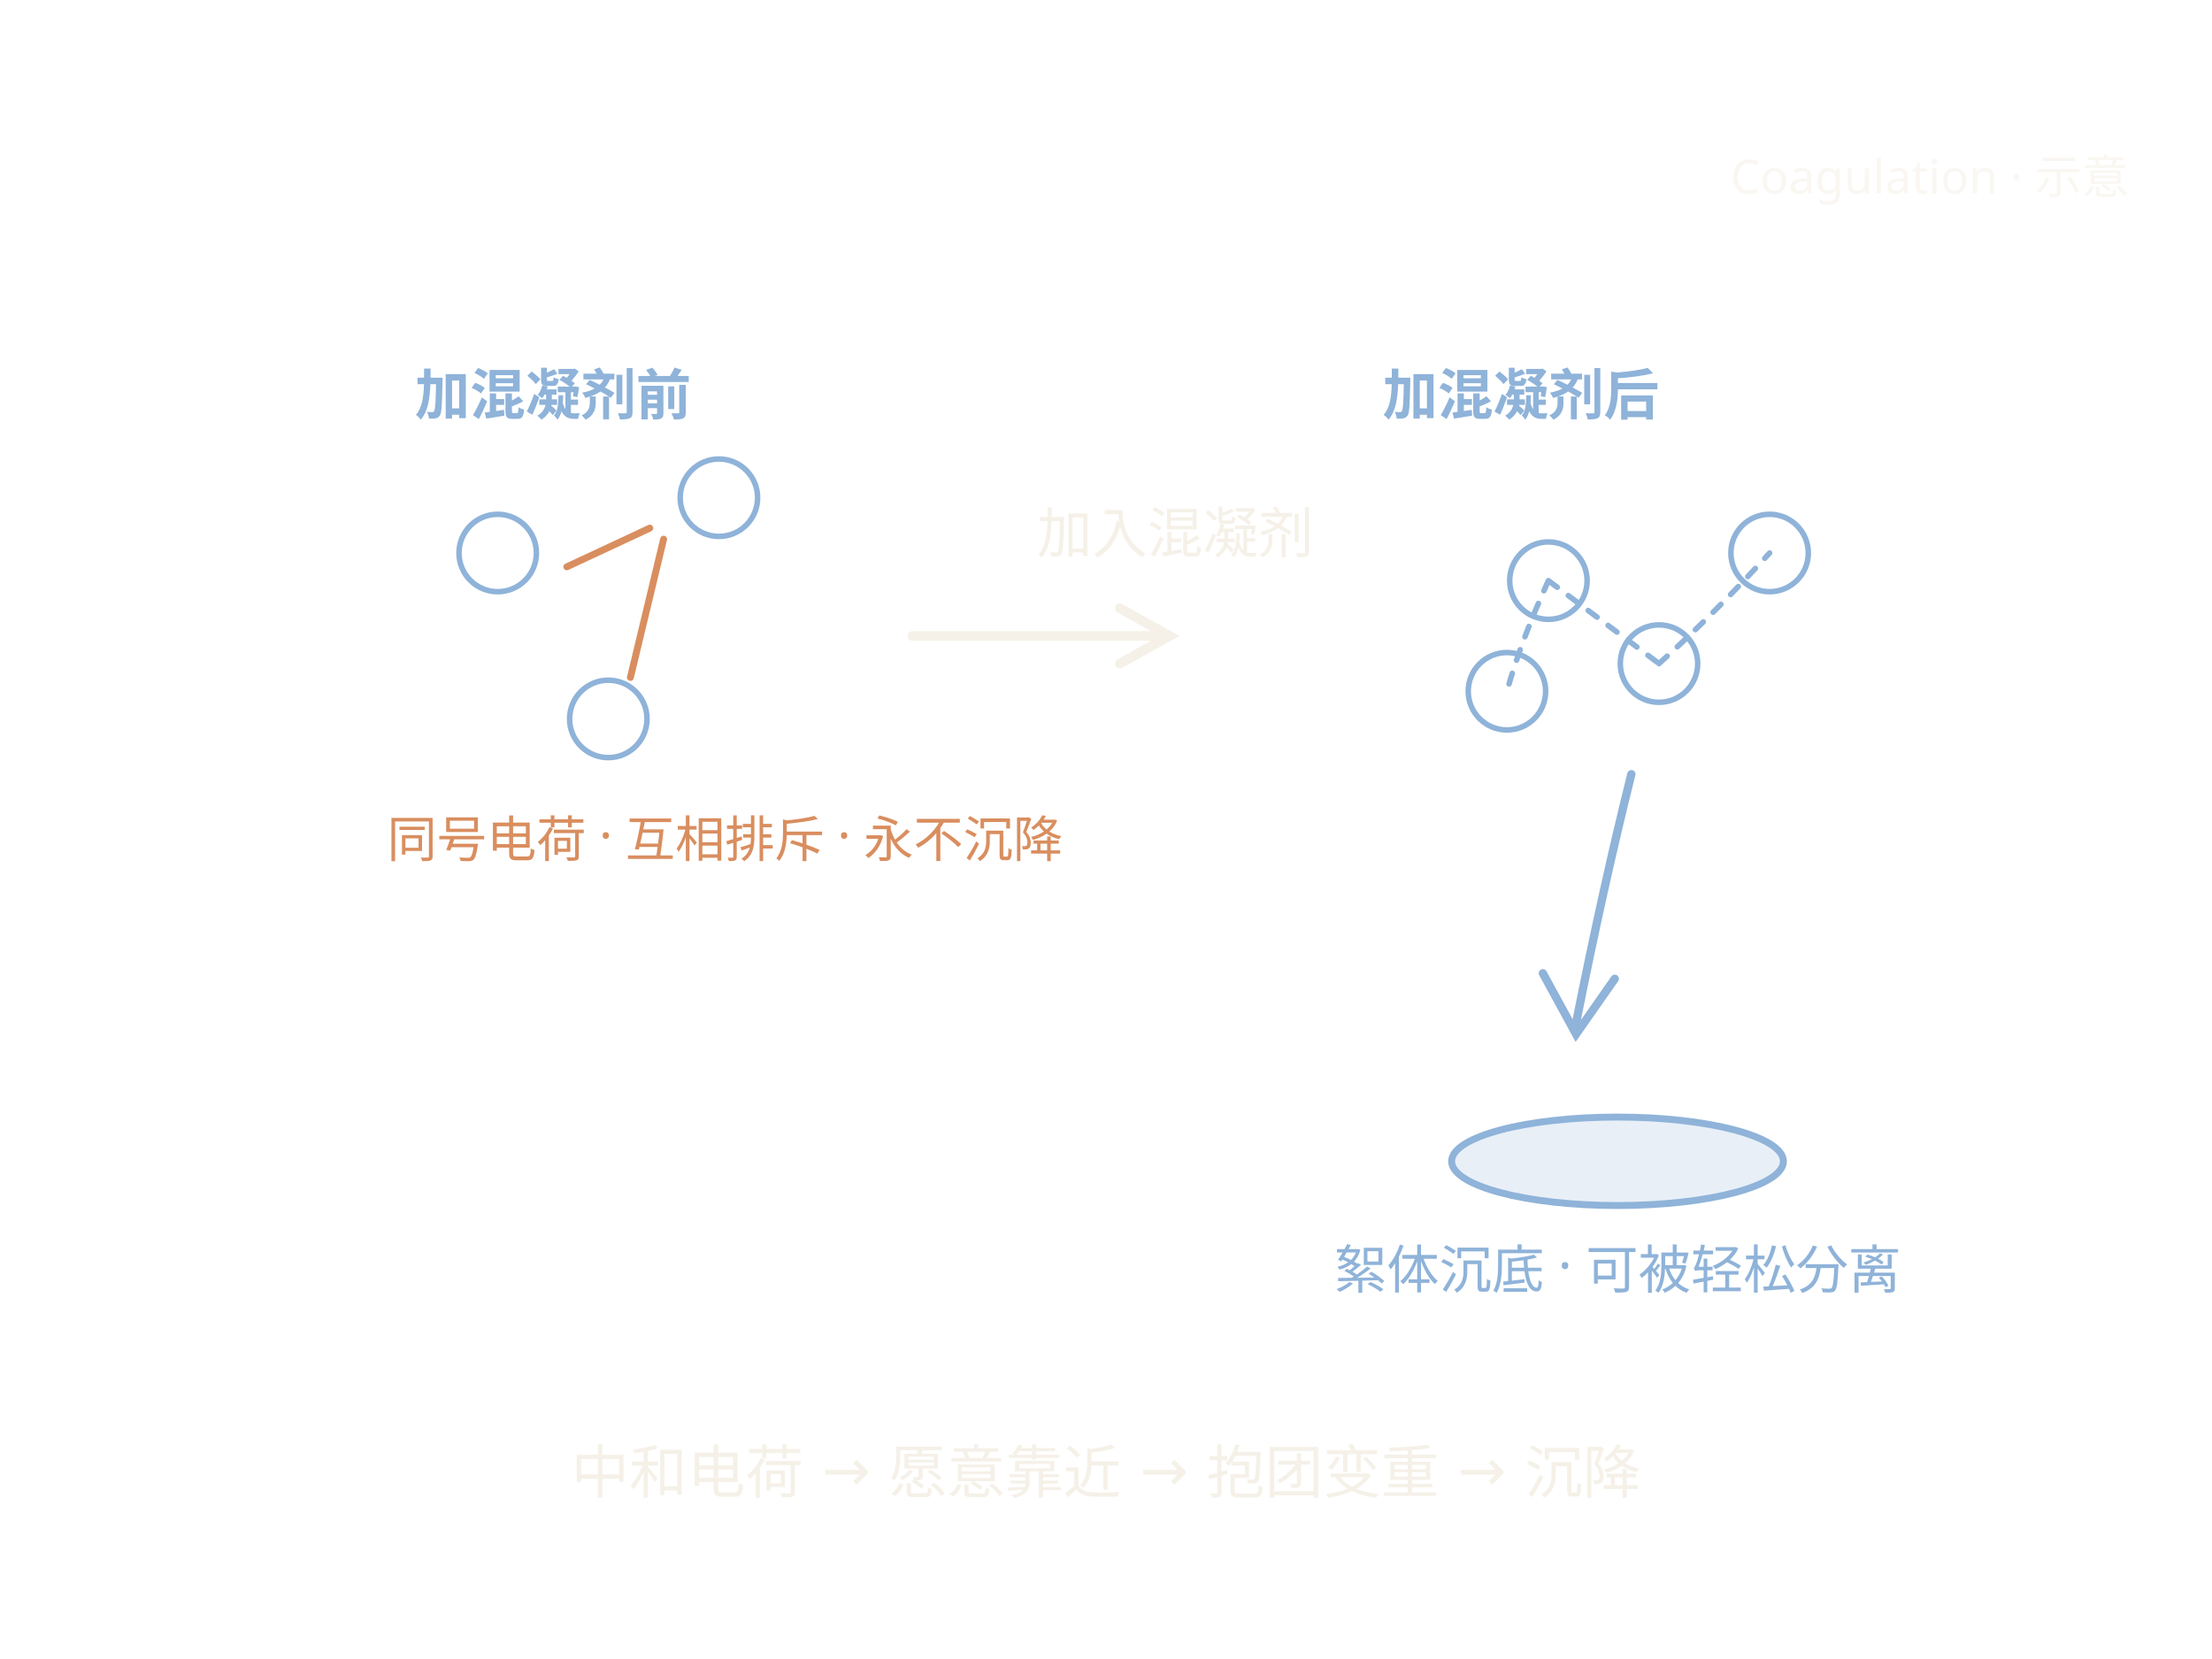
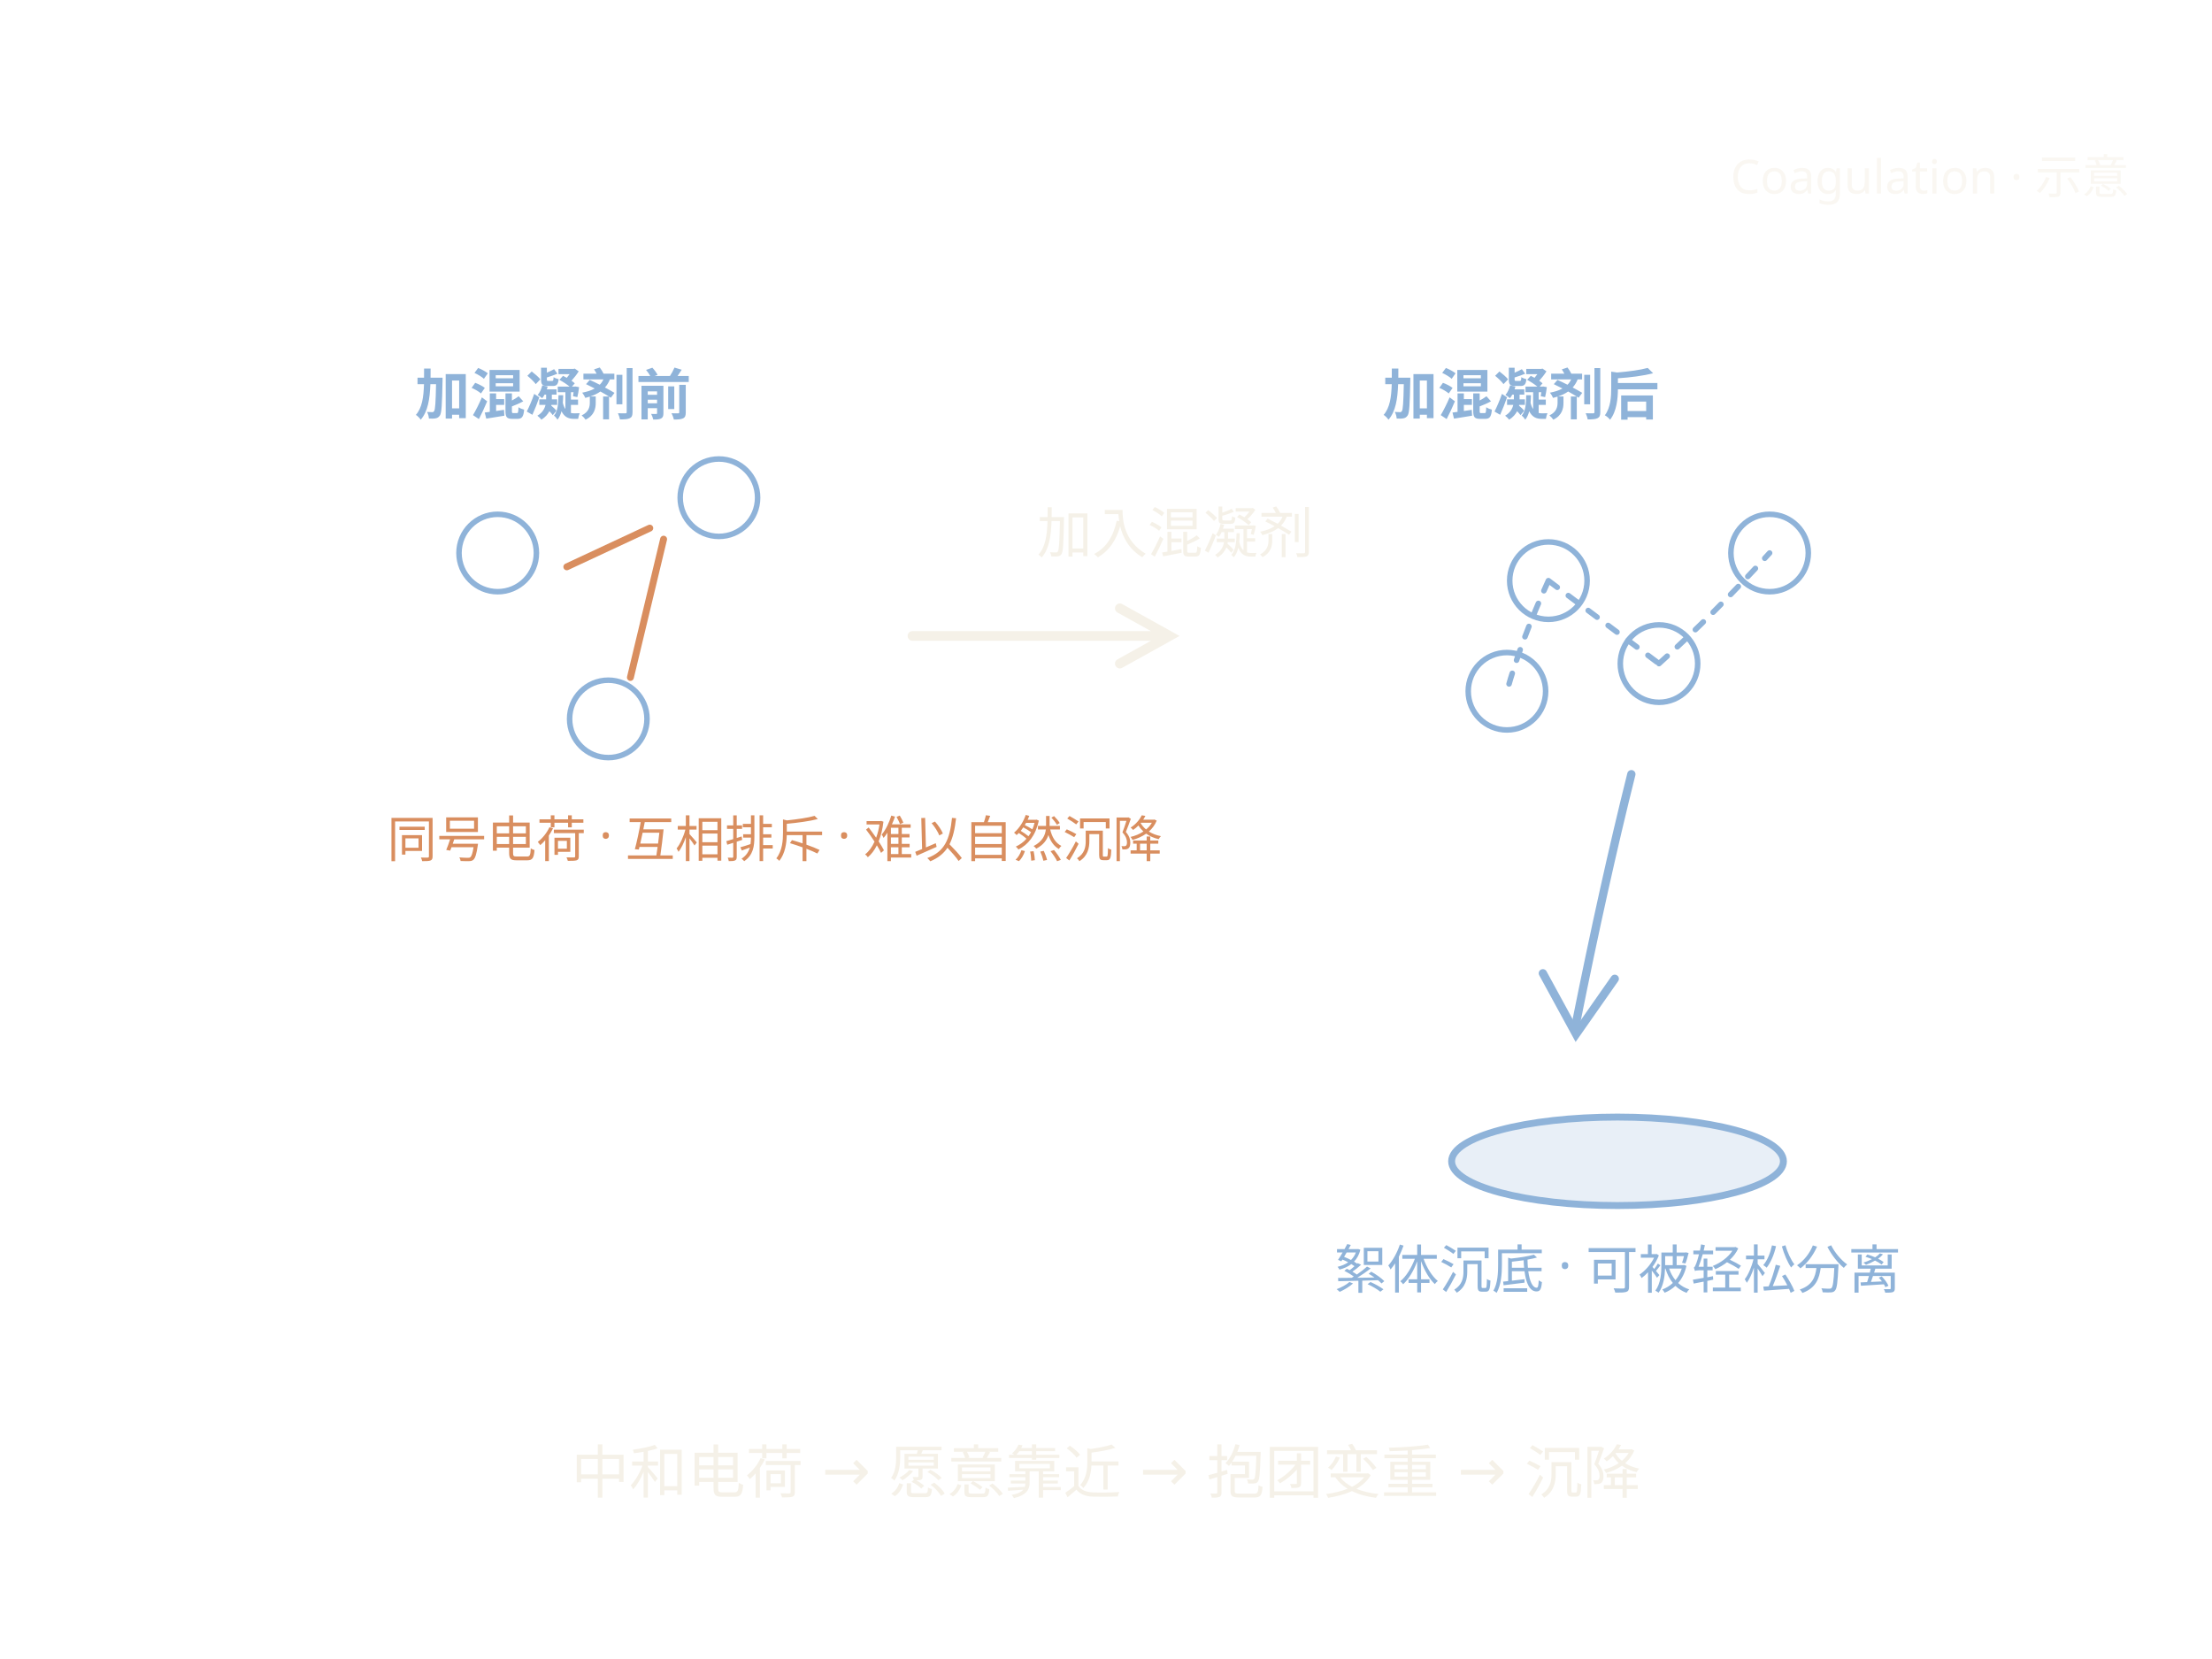
<svg xmlns="http://www.w3.org/2000/svg" viewBox="0 0 800 600" font-family="ui-sans-serif,'Noto Sans SC',sans-serif">
  <g fill="none" stroke-linecap="round">
    <g stroke="#8fb3d9" stroke-width="2">
      <circle cx="180" cy="200" r="14" />
      <circle cx="260" cy="180" r="14" />
      <circle cx="220" cy="260" r="14" />
    </g>
    <g stroke="#d98e5f" stroke-width="2.5">
      <path d="M205 205 l 30 -14" />
      <path d="M240 195 l -12 50" />
    </g>
    <text x="150" y="150" fill="#8fb3d9" font-size="20" font-weight="700">加混凝剂前</text>
-     <text x="140" y="310" fill="#d98e5f" font-size="18">同号电荷 · 互相排斥 · 永不沉降</text>
+     <text x="140" y="310" fill="#d98e5f" font-size="18">同号电荷 · 互相排斥 · 难以自然沉降</text>
    <path d="M330 230 h 90 M405 220 l 18 10 l -18 10" stroke="#f5f1e8" stroke-width="3.5" />
    <text x="375" y="200" fill="#f5f1e8" font-size="20">加入混凝剂</text>
    <g stroke="#8fb3d9" stroke-width="2">
      <circle cx="560" cy="210" r="14" />
      <circle cx="600" cy="240" r="14" />
      <circle cx="545" cy="250" r="14" />
      <circle cx="640" cy="200" r="14" />
    </g>
    <path d="M560 210 Q 580 225 600 240 M560 210 Q 550 232 545 250 M600 240 Q 620 222 640 200" stroke="#8fb3d9" stroke-width="2" stroke-dasharray="4 5" />
    <text x="500" y="150" fill="#8fb3d9" font-size="20" font-weight="700">加混凝剂后</text>
    <path d="M590 280 q -10 40 -20 90" stroke="#8fb3d9" stroke-width="3" />
    <path d="M558 352 l 12 22 l 14 -20" stroke="#8fb3d9" stroke-width="3" />
    <ellipse cx="585" cy="420" rx="60" ry="16" fill="rgba(143,179,217,.2)" stroke="#8fb3d9" stroke-width="2.5" />
    <text x="585" y="466" fill="#8fb3d9" font-size="19" text-anchor="middle">絮体沉底 · 可被轻松分离</text>
    <text x="400" y="540" fill="#f5f1e8" font-size="21" text-anchor="middle">中和电荷 → 愿意靠近 → 抱团变重 → 沉降</text>
    <text x="770" y="70" fill="#f5f1e8" font-size="17" text-anchor="end" opacity=".55">Coagulation · 示意</text>
  </g>
</svg>
